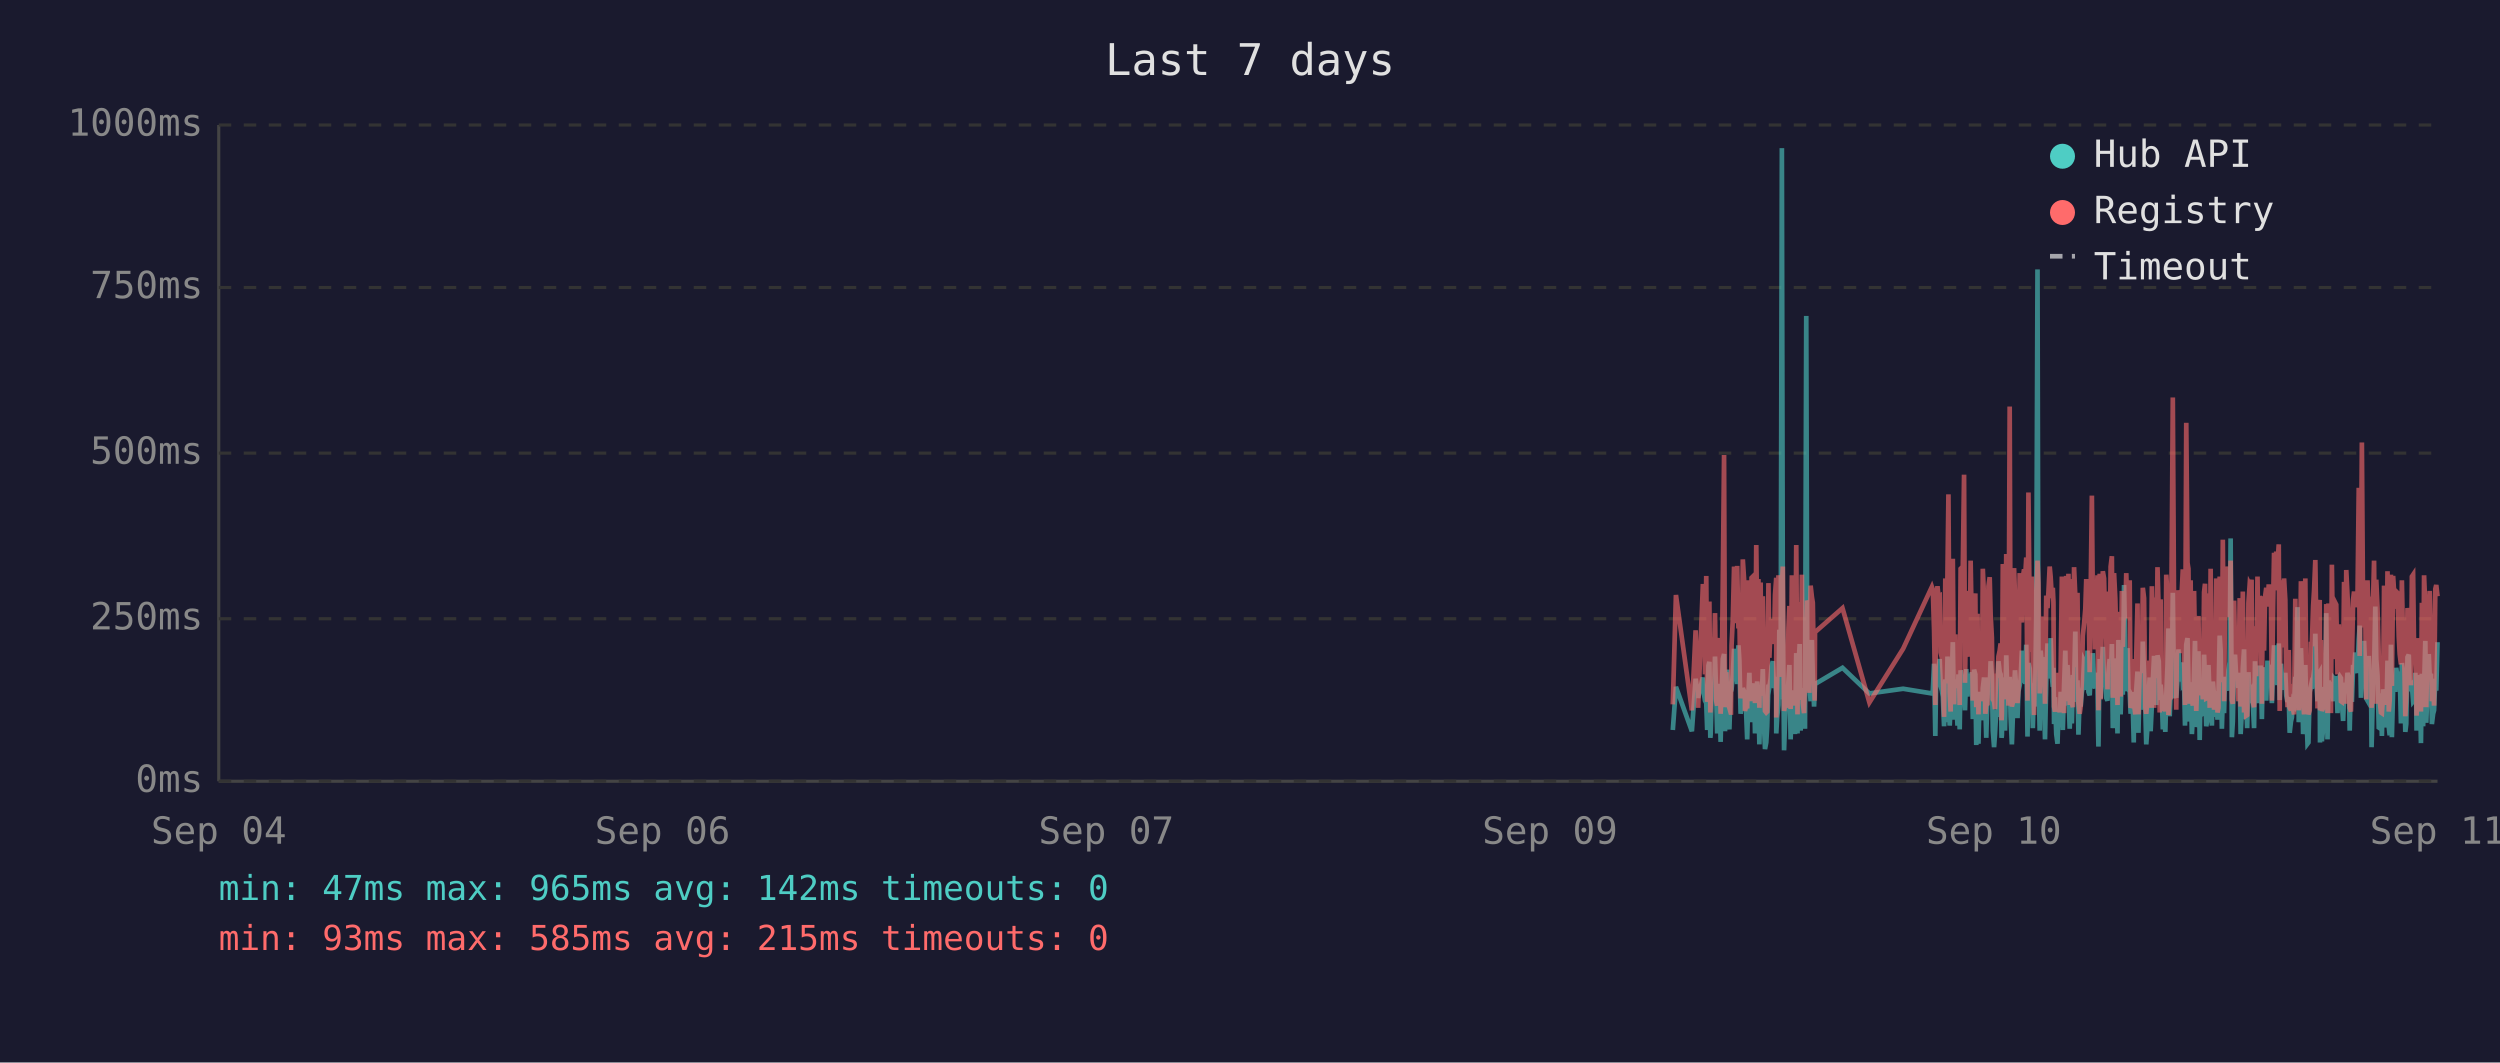
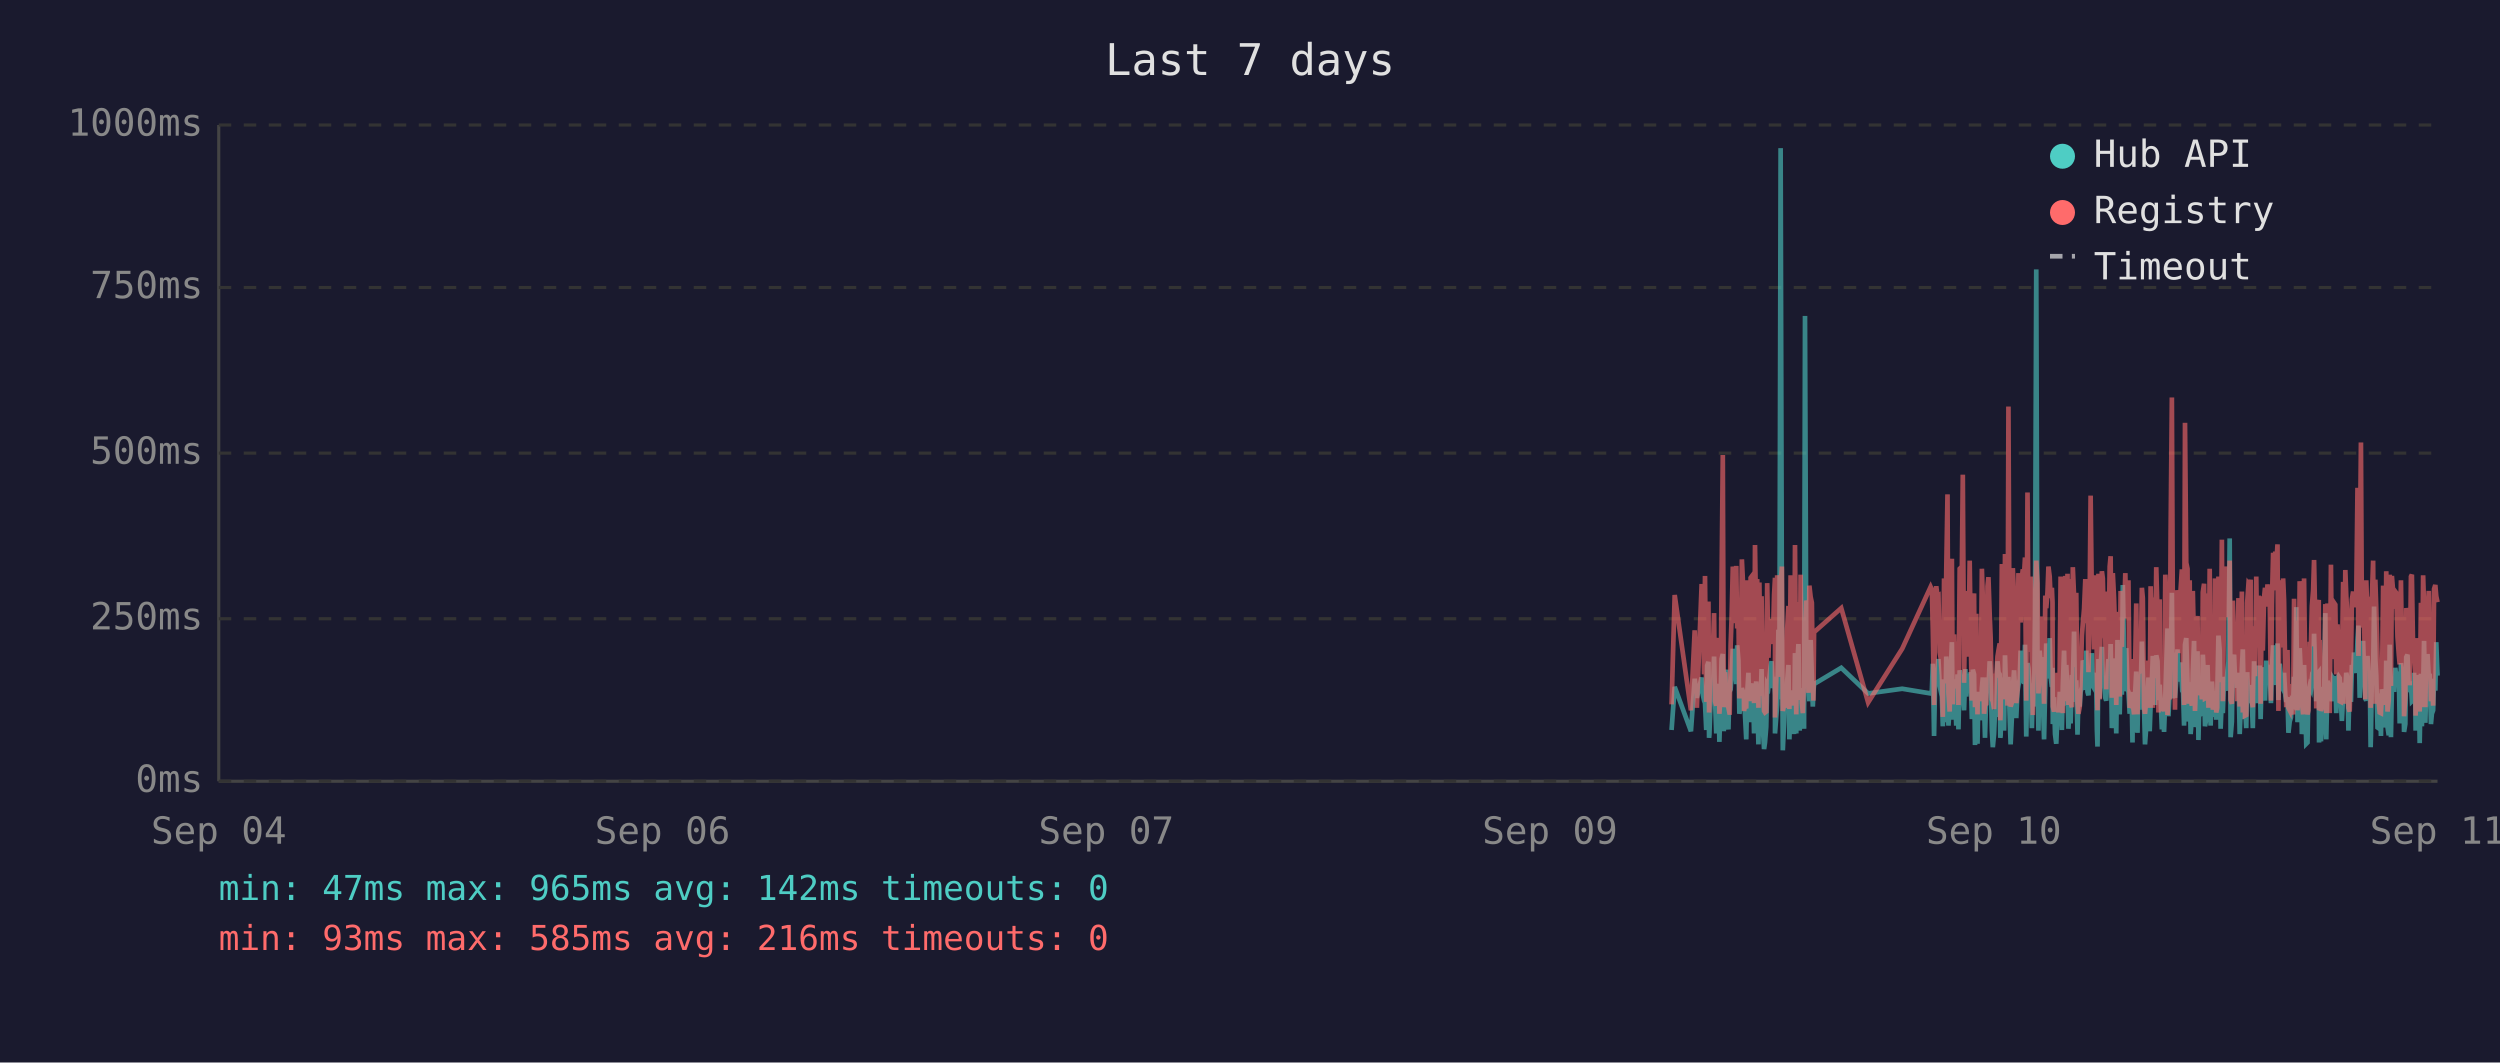
<svg xmlns="http://www.w3.org/2000/svg" viewBox="0 0 800 340" font-family="monospace" font-size="12">
  <rect width="800" height="340" fill="#1a1a2e" />
  <text x="400" y="24" fill="#e0e0e0" font-size="14" text-anchor="middle">Last 7 days</text>
  <line x1="70" y1="40" x2="70" y2="250" stroke="#444" stroke-width="1" />
  <line x1="70" y1="250" x2="780" y2="250" stroke="#444" stroke-width="1" />
  <line x1="70" y1="250" x2="780" y2="250" stroke="#333" stroke-width="1" stroke-dasharray="4" />
  <text x="65" y="250" fill="#888" text-anchor="end" dominant-baseline="middle">0ms</text>
  <line x1="70" y1="198" x2="780" y2="198" stroke="#333" stroke-width="1" stroke-dasharray="4" />
  <text x="65" y="198" fill="#888" text-anchor="end" dominant-baseline="middle">250ms</text>
  <line x1="70" y1="145" x2="780" y2="145" stroke="#333" stroke-width="1" stroke-dasharray="4" />
  <text x="65" y="145" fill="#888" text-anchor="end" dominant-baseline="middle">500ms</text>
  <line x1="70" y1="92" x2="780" y2="92" stroke="#333" stroke-width="1" stroke-dasharray="4" />
  <text x="65" y="92" fill="#888" text-anchor="end" dominant-baseline="middle">750ms</text>
  <line x1="70" y1="40" x2="780" y2="40" stroke="#333" stroke-width="1" stroke-dasharray="4" />
  <text x="65" y="40" fill="#888" text-anchor="end" dominant-baseline="middle">1000ms</text>
  <text x="70" y="270" fill="#888" text-anchor="middle">Sep 04</text>
  <text x="212" y="270" fill="#888" text-anchor="middle">Sep 06</text>
  <text x="354" y="270" fill="#888" text-anchor="middle">Sep 07</text>
  <text x="496" y="270" fill="#888" text-anchor="middle">Sep 09</text>
  <text x="638" y="270" fill="#888" text-anchor="middle">Sep 10</text>
  <text x="780" y="270" fill="#888" text-anchor="middle">Sep 11</text>
-   <polyline points="535.3,233.6 536.3,219.8 541.4,234.0 542.6,217.2 543.4,223.3 544.9,216.8 545.3,222.3 545.6,224.2 546.0,225.0 546.3,233.6 546.7,213.0 547.0,211.8 547.3,236.1 547.4,235.1 547.7,223.8 548.1,221.2 548.5,222.3 548.8,210.1 549.2,223.3 549.5,234.7 549.9,220.6 550.2,218.9 550.6,237.4 550.9,223.1 551.3,210.9 551.7,209.3 552.0,234.0 552.4,217.0 552.7,214.3 553.1,230.9 553.4,233.4 553.8,220.6 553.9,221.2 554.1,220.6 554.5,215.8 554.9,207.6 555.2,216.6 555.6,213.9 555.9,218.9 556.3,206.5 556.6,211.4 557.0,228.4 557.3,226.1 557.7,220.2 558.1,221.2 558.4,221.9 558.8,228.8 559.1,236.6 559.5,221.9 559.8,215.3 560.2,231.1 560.5,221.9 560.9,221.2 561.3,218.7 561.6,234.7 562.0,221.2 562.3,218.1 562.7,223.1 563.0,238.2 563.4,220.8 563.7,224.8 564.1,214.1 564.5,232.6 564.8,239.7 565.2,237.6 565.5,232.6 565.9,219.1 566.2,219.8 566.6,217.2 566.9,213.2 567.3,211.6 567.7,220.2 568.0,216.6 568.4,222.5 568.4,234.7 568.7,229.4 569.1,225.6 569.4,201.5 569.8,223.8 570.2,47.4 570.5,196.0 570.9,240.1 571.2,231.1 571.6,221.0 571.9,225.0 572.3,217.9 572.6,212.8 573.0,236.6 573.4,222.7 573.7,222.9 574.1,221.0 574.4,234.9 574.8,209.0 575.2,234.7 575.5,213.5 575.9,206.1 576.2,233.8 576.6,220.2 576.9,230.7 577.3,223.8 577.6,233.2 578.0,101.1 578.3,207.2 578.7,217.9 579.0,218.9 579.4,224.4 579.8,204.8 580.1,216.6 580.5,226.1 580.7,221.2 580.8,218.9 589.6,213.7 598.2,221.9 609.0,220.4 618.2,221.9 618.5,221.0 618.9,212.4 619.3,235.5 619.6,214.1 620.0,215.3 620.3,214.3 620.7,210.9 621.0,219.5 621.4,221.0 621.7,222.9 622.1,232.4 622.5,217.4 622.8,231.1 623.2,210.1 623.5,216.0 623.9,232.2 624.2,226.1 624.6,216.2 624.9,205.5 625.3,230.3 625.7,217.4 626.0,224.4 626.4,232.2 626.7,215.8 627.1,233.4 627.4,214.5 628.1,219.3 628.5,221.9 628.8,227.3 629.2,214.1 629.6,222.9 629.9,215.6 630.3,218.3 630.6,220.0 631.0,215.1 631.3,230.1 631.7,214.3 632.1,215.8 632.4,238.4 632.8,223.8 633.1,238.0 633.5,222.1 633.8,222.1 634.2,230.5 634.5,220.2 634.9,216.8 635.3,225.6 635.6,236.1 636.0,221.9 636.3,216.8 636.7,220.6 637.0,211.6 637.4,216.6 637.7,233.8 638.1,239.1 638.4,234.9 638.8,227.3 639.2,229.4 639.5,211.6 639.9,215.1 640.2,215.8 640.5,236.1 640.6,235.3 640.9,221.7 641.3,216.8 641.6,233.8 642.0,209.7 642.4,223.8 642.7,222.7 643.1,216.6 643.4,229.4 643.8,238.2 644.1,229.6 644.5,220.4 644.8,214.5 645.2,220.4 645.6,229.8 645.9,221.2 646.3,219.3 646.6,217.4 647.0,208.2 647.3,218.5 647.7,208.2 648.1,218.9 648.4,206.3 648.8,235.7 649.1,212.2 649.5,213.9 649.8,219.8 650.2,218.7 650.5,233.0 650.9,219.3 651.2,226.1 651.6,197.1 652.0,86.2 652.3,216.0 652.7,233.8 653.0,208.2 653.4,213.0 653.7,210.3 654.1,223.3 654.4,236.6 654.8,217.9 655.2,205.9 655.5,216.4 655.9,216.4 656.2,204.2 656.6,216.4 656.9,219.8 657.1,213.7 657.3,231.7 657.6,223.1 658.0,234.9 658.4,238.0 658.7,228.2 659.1,231.5 659.4,222.1 659.8,222.1 660.1,233.6 660.5,219.5 660.9,208.2 661.2,225.8 661.6,212.8 661.9,221.0 662.3,233.2 662.6,224.4 663.0,231.5 663.3,216.0 663.7,218.9 664.1,202.1 664.4,224.6 664.8,217.7 665.1,235.1 665.5,222.9 665.8,226.1 666.2,221.4 666.5,219.8 666.9,211.4 667.3,212.2 667.6,220.8 668.0,208.2 668.3,221.4 668.7,222.5 669.0,214.9 669.4,220.2 669.7,209.0 670.1,219.5 670.4,220.2 670.8,215.3 671.2,218.7 671.4,233.4 671.5,238.9 671.9,210.9 672.2,223.5 672.6,213.2 672.9,207.0 673.3,219.5 673.7,216.4 674.0,223.3 674.4,224.2 674.7,215.3 675.1,210.9 675.4,221.0 675.8,206.1 676.1,233.0 676.5,220.4 676.9,210.7 677.2,220.2 677.6,234.7 677.9,204.8 678.3,219.1 678.6,228.6 679.0,214.3 679.3,222.3 679.7,187.2 680.1,208.6 680.4,221.2 680.8,207.4 681.1,220.6 681.5,221.4 681.8,228.4 682.2,223.5 682.5,226.5 682.8,237.6 682.9,221.4 683.3,234.2 683.6,220.8 684.0,214.9 684.3,234.5 684.7,217.0 685.0,227.1 685.4,221.7 685.7,205.3 686.1,215.6 686.5,226.5 686.8,238.2 687.2,232.6 687.5,223.3 687.9,216.8 688.2,234.0 688.6,225.4 688.9,218.1 689.3,209.9 689.7,218.3 690.0,225.6 690.4,209.7 690.8,211.6 691.1,224.0 691.4,219.1 691.6,221.4 691.8,223.8 692.1,233.4 692.5,226.7 692.9,234.2 693.2,222.9 693.6,213.0 693.9,201.1 694.3,229.2 694.6,220.8 695.0,215.8 695.3,189.7 695.7,223.5 696.1,208.8 696.4,223.3 696.8,217.7 697.1,207.8 697.5,218.1 697.8,213.9 698.2,212.0 698.5,218.9 698.9,218.3 699.2,232.2 699.6,206.3 700.0,204.2 700.3,218.5 700.7,230.9 701.0,218.3 701.4,234.9 701.7,229.8 702.1,215.3 702.4,205.1 702.8,232.6 703.2,231.1 703.5,208.4 703.9,236.8 704.2,218.9 704.6,228.6 704.9,228.4 705.3,209.5 705.6,217.0 706.0,232.4 706.4,230.1 706.7,212.8 707.1,223.8 707.4,221.4 707.8,232.2 708.1,218.1 708.5,222.5 708.8,229.4 709.2,221.2 709.6,230.3 709.9,224.2 710.3,203.4 710.6,208.2 711.0,233.2 711.3,222.9 711.7,228.2 712.0,216.6 712.4,219.3 712.8,221.0 713.1,214.5 713.5,211.8 713.8,172.3 714.2,235.9 714.5,230.9 714.9,211.6 715.2,209.5 715.6,217.2 715.9,218.7 716.3,220.0 716.7,215.3 717.0,234.9 717.4,227.3 717.7,213.9 718.1,207.8 718.4,230.1 718.8,225.4 719.1,233.0 719.5,215.1 719.9,225.0 720.2,219.3 720.5,220.8 720.6,220.6 720.9,225.0 721.3,233.0 721.6,211.6 722.0,222.9 722.4,220.0 722.7,225.0 723.1,213.7 723.4,213.7 723.8,230.1 724.1,213.5 724.5,224.2 724.8,214.9 725.2,224.2 725.6,211.4 726.0,218.7 726.3,212.8 726.7,215.1 727.0,225.0 727.4,213.7 727.7,206.5 728.1,213.9 728.4,217.7 728.8,219.1 729.2,205.9 729.5,224.0 729.9,212.4 730.2,216.4 730.6,219.8 730.9,220.6 731.3,215.3 731.6,222.5 732.0,224.6 732.4,223.1 732.7,234.5 733.1,230.9 733.4,229.6 733.8,224.6 734.1,225.2 734.5,216.6 734.8,218.3 735.2,194.3 735.6,231.1 735.9,223.3 736.3,207.4 736.6,216.2 737.0,234.9 737.3,231.7 737.7,212.8 738.0,226.5 738.4,238.0 738.7,237.6 739.1,221.4 739.5,219.5 739.8,220.4 740.2,217.2 740.5,217.9 740.9,202.8 741.2,216.6 741.6,224.4 742.0,215.6 742.3,215.1 742.4,237.6 742.7,219.8 743.0,237.2 743.4,233.2 743.7,222.9 744.1,224.2 744.4,196.2 744.8,236.6 745.1,217.9 745.5,218.9 745.9,223.3 746.2,218.5 746.6,224.4 746.9,217.2 747.3,217.7 747.6,216.4 748.0,228.2 748.4,217.0 748.7,216.4 749.1,217.0 749.4,224.8 749.8,230.7 750.1,222.5 750.5,218.5 750.8,221.2 751.2,215.3 751.6,217.4 751.9,233.8 752.3,217.4 752.6,224.6 753.0,212.8 753.3,214.9 753.7,208.8 754.0,214.1 754.4,215.3 754.8,204.8 755.1,200.2 755.5,223.3 755.8,211.4 756.2,209.3 756.5,205.1 756.9,215.1 757.2,223.5 757.6,224.2 758.0,209.9 758.3,216.8 758.7,214.9 758.9,239.1 759.0,235.5 759.4,216.4 759.7,214.7 760.1,194.1 760.4,210.9 760.8,216.2 761.2,232.8 761.5,233.0 761.9,221.9 762.2,235.5 762.6,220.6 762.9,222.3 763.3,226.1 763.6,232.8 764.0,211.4 764.4,232.6 764.7,235.3 765.1,206.3 765.4,235.9 765.8,220.4 766.1,217.2 766.5,221.4 766.8,213.7 767.2,217.0 767.6,218.3 767.9,214.9 768.3,231.5 768.6,212.2 769.0,215.1 769.3,217.4 769.7,234.2 770.0,231.7 770.4,210.3 770.8,209.5 771.1,220.2 771.5,219.8 771.8,219.3 772.2,224.4 772.5,224.0 772.9,215.3 773.2,224.4 773.3,233.8 773.6,220.2 774.0,228.6 774.3,216.0 774.7,237.8 775.0,215.6 775.4,232.4 775.7,220.2 776.1,205.1 776.4,231.3 776.8,220.2 777.2,209.3 777.5,216.6 777.9,215.6 778.2,231.7 778.6,228.4 778.9,227.3 779.3,217.2 779.6,221.0 780.0,205.5" fill="none" stroke="#4ecdc4" stroke-width="1.5" opacity="0.6" />
-   <polyline points="535.3,225.4 536.3,190.4 541.4,227.3 542.6,201.7 543.4,226.5 544.9,187.6 545.3,187.6 545.6,215.8 546.0,184.3 546.3,224.6 546.7,206.3 547.0,192.5 547.3,228.0 547.4,225.8 547.7,209.0 548.1,204.0 548.5,209.0 548.8,196.2 549.2,224.4 549.5,225.8 549.9,206.1 550.2,204.2 550.6,228.4 550.9,222.3 551.3,186.0 551.7,145.6 552.0,226.3 552.4,215.1 552.7,226.3 553.1,224.2 553.4,226.5 553.8,228.0 553.9,228.0 554.1,206.5 554.5,198.1 554.9,181.3 555.2,193.1 555.6,199.4 555.9,181.1 556.3,201.1 556.6,196.7 557.0,223.5 557.3,214.9 557.7,179.0 558.1,185.3 558.4,227.5 558.8,225.8 559.1,226.7 559.5,185.7 559.8,209.5 560.2,224.4 560.5,184.9 560.9,184.5 561.3,206.3 561.6,225.0 562.0,174.4 562.3,200.7 562.7,185.3 563.0,226.5 563.4,186.4 563.7,222.7 564.1,190.8 564.5,216.6 564.8,227.5 565.2,228.0 565.5,227.7 565.9,186.6 566.2,210.5 566.6,200.2 566.9,200.4 567.3,198.1 567.7,206.1 568.0,190.4 568.4,184.9 568.4,229.6 568.7,217.7 569.1,184.1 569.4,188.3 569.8,216.6 570.2,187.8 570.5,181.3 570.9,227.5 571.2,225.6 571.6,207.4 571.9,226.5 572.3,201.3 572.6,193.9 573.0,226.9 573.4,184.1 573.7,209.0 574.1,185.5 574.4,225.8 574.8,174.4 575.2,228.6 575.5,192.7 575.9,197.5 576.2,224.0 576.6,183.9 576.9,225.0 577.3,228.2 577.6,216.0 578.0,209.9 578.3,192.2 578.7,193.3 579.0,221.7 579.4,187.4 579.8,191.0 580.1,192.9 580.5,217.2 580.7,224.2 580.8,202.3 589.6,194.6 598.2,224.8 609.0,207.6 618.2,187.8 618.5,188.7 618.9,201.7 619.3,225.6 619.6,191.0 620.0,187.6 620.3,190.8 620.7,190.6 621.0,208.8 621.4,210.5 621.7,216.0 622.1,229.4 622.5,185.1 622.8,218.7 623.2,182.8 623.5,158.2 623.9,221.7 624.2,227.7 624.6,191.8 624.9,178.8 625.3,225.4 625.7,203.0 626.0,219.5 626.4,219.3 626.7,205.3 627.1,225.6 627.4,182.0 628.1,181.3 628.5,151.9 628.8,218.5 629.2,189.1 629.6,208.0 629.9,207.4 630.3,210.1 630.6,179.4 631.0,202.1 631.3,224.2 631.7,194.3 632.1,189.9 632.4,226.3 632.8,196.4 633.1,228.6 633.5,206.5 633.8,217.4 634.2,224.4 634.5,182.0 634.9,191.4 635.3,228.4 635.6,225.4 636.0,225.2 636.3,187.6 636.7,184.7 637.0,196.7 637.4,204.0 637.7,223.8 638.1,224.4 638.4,226.9 638.8,215.6 639.2,216.8 639.5,210.1 639.9,208.2 640.2,205.9 640.5,230.5 640.6,228.4 640.9,180.5 641.3,186.4 641.6,223.8 642.0,177.3 642.4,184.7 642.7,225.8 643.1,130.1 643.4,217.2 643.8,226.1 644.1,224.8 644.5,181.8 644.8,190.8 645.2,201.7 645.6,225.0 645.9,221.0 646.3,183.4 646.6,192.7 647.0,199.2 647.3,184.9 647.7,182.2 648.1,183.9 648.4,178.4 648.8,224.2 649.1,157.6 649.5,197.7 649.8,208.6 650.2,184.5 650.5,214.1 650.9,228.8 651.2,206.5 651.6,194.6 652.0,179.4 652.3,186.6 652.7,221.9 653.0,214.1 653.4,203.6 653.7,197.3 654.1,208.8 654.4,225.2 654.8,190.6 655.2,194.6 655.5,189.5 655.9,181.3 656.2,184.5 656.6,191.4 656.9,188.1 657.1,192.7 657.3,226.1 657.6,227.7 658.0,225.0 658.4,223.5 658.7,215.3 659.1,228.0 659.4,215.1 659.8,184.5 660.1,215.3 660.5,228.2 660.9,197.3 661.2,184.3 661.6,224.4 661.9,183.6 662.3,225.6 662.6,185.3 663.0,224.8 663.3,226.3 663.7,181.5 664.1,190.8 664.4,213.5 664.8,189.7 665.1,225.0 665.5,228.4 665.8,226.3 666.2,217.7 666.5,203.4 666.9,199.6 667.3,194.8 667.6,185.3 668.0,199.4 668.3,188.9 668.7,215.1 669.0,190.6 669.4,158.6 669.7,192.7 670.1,187.8 670.4,207.8 670.8,195.0 671.2,184.1 671.4,216.0 671.5,227.3 671.9,183.6 672.2,223.8 672.6,194.3 672.9,182.8 673.3,185.1 673.7,202.3 674.0,204.4 674.4,220.6 674.7,189.3 675.1,207.8 675.4,181.3 675.8,178.0 676.1,223.3 676.5,183.4 676.9,191.6 677.2,204.0 677.6,225.6 677.9,195.8 678.3,210.1 678.6,222.9 679.0,189.1 679.3,207.0 679.7,191.2 680.1,197.5 680.4,183.4 680.8,197.9 681.1,193.5 681.5,185.7 681.8,226.5 682.2,225.4 682.5,210.9 682.8,226.7 682.9,225.2 683.3,228.6 683.6,210.1 684.0,193.1 684.3,228.6 684.7,214.7 685.0,214.9 685.4,214.5 685.7,188.1 686.1,191.4 686.5,226.3 686.8,228.4 687.2,223.8 687.5,211.4 687.9,216.8 688.2,226.5 688.6,187.6 688.9,203.4 689.3,226.5 689.7,191.2 690.0,217.0 690.4,181.5 690.8,196.2 691.1,228.0 691.4,191.8 691.6,225.8 691.8,225.8 692.1,227.5 692.5,218.3 692.9,227.7 693.2,183.9 693.6,190.6 693.9,228.8 694.3,222.9 694.6,223.8 695.0,170.4 695.3,127.2 695.7,196.0 696.1,199.6 696.4,227.1 696.8,188.9 697.1,191.6 697.5,209.0 697.8,192.5 698.2,188.5 698.5,182.2 698.9,209.0 699.2,225.6 699.6,135.3 700.0,180.1 700.3,182.0 700.7,225.2 701.0,185.7 701.4,223.8 701.7,225.8 702.1,189.1 702.4,207.0 702.8,227.5 703.2,216.0 703.5,197.1 703.9,222.5 704.2,214.5 704.6,217.2 704.9,223.8 705.3,189.5 705.6,186.8 706.0,223.5 706.4,223.3 706.7,189.9 707.1,226.5 707.4,182.0 707.8,224.2 708.1,205.3 708.5,227.1 708.8,224.0 709.2,185.1 709.6,228.0 709.9,226.5 710.3,184.5 710.6,207.2 711.0,218.3 711.3,172.7 711.7,224.4 712.0,195.0 712.4,189.7 712.8,181.3 713.1,185.1 713.5,197.5 713.8,179.4 714.2,224.0 714.5,225.2 714.9,192.2 715.2,205.9 715.6,207.4 715.9,210.5 716.3,224.4 716.7,191.4 717.0,226.1 717.4,218.3 717.7,189.3 718.1,228.0 718.4,209.0 718.8,229.0 719.1,228.8 719.5,192.9 719.9,187.0 720.2,187.6 720.5,185.5 720.6,208.0 720.9,224.6 721.3,226.3 721.6,200.4 722.0,216.4 722.4,184.5 722.7,207.2 723.1,190.8 723.4,191.8 723.8,225.2 724.1,190.8 724.5,208.2 724.8,191.2 725.2,188.1 725.6,194.1 726.0,187.0 726.3,193.1 726.7,189.7 727.0,224.2 727.4,193.3 727.7,176.9 728.1,188.9 728.4,176.5 728.8,180.7 729.2,174.2 729.5,227.5 729.9,185.7 730.2,191.0 730.6,207.2 730.9,185.1 731.3,192.0 731.6,216.6 732.0,226.3 732.4,208.0 732.7,226.5 733.1,227.3 733.4,218.9 733.8,227.1 734.1,228.6 734.5,191.6 734.8,227.1 735.2,198.6 735.6,227.3 735.9,218.9 736.3,186.0 736.6,191.0 737.0,224.6 737.3,228.6 737.7,185.1 738.0,217.4 738.4,223.8 738.7,228.6 739.1,227.3 739.5,206.1 739.8,206.1 740.2,193.9 740.5,188.9 740.9,179.2 741.2,200.0 741.6,226.7 742.0,193.9 742.3,192.0 742.4,227.3 742.7,204.8 743.0,227.5 743.4,226.5 743.7,225.4 744.1,226.7 744.4,193.3 744.8,228.2 745.1,193.1 745.5,209.0 745.9,228.2 746.2,180.7 746.6,210.9 746.9,197.7 747.3,192.9 747.6,193.5 748.0,215.8 748.4,199.8 748.7,207.2 749.1,224.4 749.4,224.6 749.8,214.7 750.1,186.2 750.5,225.2 750.8,182.4 751.2,190.6 751.6,197.5 751.9,226.5 752.3,227.7 752.6,212.0 753.0,191.8 753.3,189.3 753.7,194.3 754.0,191.4 754.4,191.4 754.8,156.1 755.1,209.9 755.5,184.3 755.8,141.6 756.2,198.8 756.5,200.7 756.9,195.8 757.2,223.8 757.6,185.7 758.0,197.7 758.3,191.0 758.7,193.5 758.9,226.5 759.0,223.1 759.4,191.6 759.7,179.4 760.1,225.2 760.4,185.5 760.8,194.6 761.2,209.9 761.5,224.2 761.9,228.0 762.2,228.2 762.6,222.5 762.9,187.4 763.3,200.2 763.6,225.6 764.0,182.8 764.4,227.7 764.7,224.0 765.1,183.9 765.4,219.5 765.8,184.3 766.1,189.3 766.5,194.8 766.8,189.3 767.2,189.7 767.6,203.8 767.9,209.3 768.3,212.6 768.6,185.7 769.0,206.5 769.3,207.4 769.7,229.2 770.0,222.7 770.4,194.6 770.8,196.9 771.1,204.0 771.5,219.3 771.8,184.5 772.2,183.9 772.5,208.4 772.9,209.5 773.2,215.1 773.3,229.0 773.6,204.2 774.0,216.2 774.3,208.2 774.7,227.7 775.0,192.9 775.4,226.3 775.7,184.1 776.1,194.3 776.4,226.3 776.8,207.8 777.2,197.3 777.5,189.1 777.9,204.4 778.2,224.4 778.6,217.4 778.9,225.8 779.3,188.5 779.6,187.2 780.0,190.8" fill="none" stroke="#ff6b6b" stroke-width="1.5" opacity="0.6" />
+   <polyline points="534.9,233.6 535.9,219.8 541.1,234.0 542.3,217.2 543.0,223.3 544.5,216.8 544.9,222.3 545.3,224.2 545.6,225.0 546.0,233.6 546.3,213.0 546.7,211.8 546.9,236.1 547.0,235.1 547.4,223.8 547.7,221.2 548.1,222.3 548.5,210.1 548.8,223.3 549.2,234.7 549.5,220.6 549.9,218.9 550.2,237.4 550.6,223.1 550.9,210.9 551.3,209.3 551.6,234.0 552.0,217.0 552.4,214.3 552.7,230.9 553.1,233.4 553.4,220.6 553.5,221.2 553.8,220.6 554.1,215.8 554.5,207.6 554.9,216.6 555.2,213.9 555.6,218.9 555.9,206.5 556.3,211.4 556.6,228.4 557.0,226.1 557.4,220.2 557.7,221.2 558.1,221.9 558.4,228.8 558.8,236.6 559.1,221.9 559.5,215.3 559.8,231.1 560.2,221.9 560.5,221.2 560.9,218.7 561.3,234.7 561.6,221.2 562.0,218.1 562.3,223.1 562.7,238.2 563.0,220.8 563.4,224.8 563.7,214.1 564.1,232.6 564.5,239.7 564.8,237.6 565.2,232.6 565.5,219.1 565.9,219.8 566.2,217.2 566.6,213.2 566.9,211.6 567.3,220.2 567.7,216.6 568.0,222.5 568.0,234.7 568.4,229.4 568.7,225.6 569.1,201.5 569.4,223.8 569.8,47.4 570.2,196.0 570.5,240.1 570.9,231.1 571.2,221.0 571.6,225.0 571.9,217.9 572.3,212.8 572.6,236.6 573.0,222.7 573.3,222.9 573.7,221.0 574.1,234.9 574.4,209.0 574.8,234.7 575.1,213.5 575.5,206.1 575.9,233.8 576.2,220.2 576.6,230.7 576.9,223.8 577.3,233.2 577.6,101.1 578.0,207.2 578.3,217.9 578.7,218.9 579.0,224.4 579.4,204.8 579.8,216.6 580.1,226.1 580.3,221.2 580.5,218.9 589.2,213.7 597.8,221.9 608.7,220.4 617.8,221.9 618.2,221.0 618.5,212.4 618.9,235.5 619.3,214.1 619.6,215.3 620.0,214.3 620.3,210.9 620.7,219.5 621.0,221.0 621.4,222.9 621.7,232.4 622.1,217.4 622.5,231.1 622.8,210.1 623.2,216.0 623.5,232.2 623.9,226.1 624.2,216.2 624.6,205.5 624.9,230.3 625.3,217.4 625.7,224.4 626.0,232.2 626.4,215.8 626.7,233.4 627.1,214.5 627.8,219.3 628.1,221.9 628.5,227.3 628.9,214.1 629.2,222.9 629.6,215.6 629.9,218.3 630.3,220.0 630.6,215.1 631.0,230.1 631.3,214.3 631.7,215.8 632.0,238.4 632.4,223.8 632.8,238.0 633.1,222.1 633.5,222.1 633.8,230.5 634.2,220.2 634.5,216.8 634.9,225.6 635.2,236.1 635.6,221.9 636.0,216.8 636.3,220.6 636.7,211.6 637.0,216.6 637.4,233.8 637.7,239.1 638.1,234.9 638.4,227.3 638.8,229.4 639.2,211.6 639.5,215.1 639.9,215.8 640.1,236.1 640.2,235.3 640.6,221.7 640.9,216.8 641.3,233.8 641.6,209.7 642.0,223.8 642.4,222.7 642.7,216.6 643.1,229.4 643.4,238.2 643.8,229.6 644.1,220.4 644.5,214.5 644.8,220.4 645.2,229.8 645.6,221.2 645.9,219.3 646.3,217.4 646.6,208.2 647.0,218.5 647.3,208.2 647.7,218.9 648.0,206.3 648.4,235.7 648.8,212.2 649.1,213.9 649.5,219.8 649.8,218.7 650.2,233.0 650.5,219.3 650.9,226.1 651.2,197.1 651.6,86.2 652.0,216.0 652.3,233.8 652.7,208.2 653.0,213.0 653.4,210.3 653.7,223.3 654.1,236.6 654.5,217.9 654.8,205.9 655.2,216.4 655.5,216.4 655.9,204.2 656.2,216.4 656.6,219.8 656.8,213.7 656.9,231.7 657.3,223.1 657.6,234.9 658.0,238.0 658.4,228.2 658.7,231.5 659.1,222.1 659.4,222.1 659.8,233.6 660.1,219.5 660.5,208.2 660.9,225.8 661.2,212.8 661.6,221.0 661.9,233.2 662.3,224.4 662.6,231.5 663.0,216.0 663.3,218.9 663.7,202.1 664.0,224.6 664.4,217.7 664.8,235.1 665.1,222.9 665.5,226.1 665.8,221.4 666.2,219.8 666.5,211.4 666.9,212.2 667.3,220.8 667.6,208.2 668.0,221.4 668.3,222.5 668.7,214.9 669.0,220.2 669.4,209.0 669.7,219.5 670.1,220.2 670.4,215.3 670.8,218.7 671.0,233.4 671.2,238.9 671.5,210.9 671.9,223.5 672.2,213.2 672.6,207.0 672.9,219.5 673.3,216.4 673.7,223.3 674.0,224.2 674.4,215.3 674.7,210.9 675.1,221.0 675.4,206.1 675.8,233.0 676.1,220.4 676.5,210.7 676.9,220.2 677.2,234.7 677.6,204.8 677.9,219.1 678.3,228.6 678.6,214.3 679.0,222.3 679.3,187.2 679.7,208.6 680.1,221.2 680.4,207.4 680.8,220.6 681.1,221.4 681.5,228.4 681.8,223.5 682.2,226.5 682.4,237.6 682.5,221.4 682.9,234.2 683.3,220.8 683.6,214.9 684.0,234.5 684.3,217.0 684.7,227.1 685.0,221.7 685.4,205.3 685.7,215.6 686.1,226.5 686.4,238.2 686.8,232.6 687.2,223.3 687.5,216.8 687.9,234.0 688.2,225.4 688.6,218.1 688.9,209.9 689.3,218.3 689.6,225.6 690.0,209.7 690.4,211.6 690.7,224.0 691.1,219.1 691.2,221.4 691.4,223.8 691.8,233.4 692.1,226.7 692.5,234.2 692.9,222.9 693.2,213.0 693.6,201.1 693.9,229.2 694.3,220.8 694.6,215.8 695.0,189.7 695.3,223.5 695.7,208.8 696.0,223.3 696.4,217.7 696.8,207.8 697.1,218.1 697.5,213.9 697.8,212.0 698.2,218.9 698.5,218.3 698.9,232.2 699.2,206.3 699.6,204.2 700.0,218.5 700.3,230.9 700.7,218.3 701.0,234.9 701.4,229.8 701.7,215.3 702.1,205.1 702.4,232.6 702.8,231.1 703.2,208.4 703.5,236.8 703.9,218.9 704.2,228.6 704.6,228.4 704.9,209.5 705.3,217.0 705.6,232.4 706.0,230.1 706.4,212.8 706.7,223.8 707.1,221.4 707.4,232.2 707.8,218.1 708.1,222.5 708.5,229.4 708.8,221.2 709.2,230.3 709.5,224.2 709.9,203.4 710.3,208.2 710.6,233.2 711.0,222.9 711.3,228.2 711.7,216.6 712.0,219.3 712.4,221.0 712.8,214.5 713.1,211.8 713.5,172.3 713.8,235.9 714.2,230.9 714.5,211.6 714.9,209.5 715.2,217.2 715.6,218.7 715.9,220.0 716.3,215.3 716.7,234.9 717.0,227.3 717.4,213.9 717.7,207.8 718.1,230.1 718.4,225.4 718.8,233.0 719.1,215.1 719.5,225.0 719.9,219.3 720.2,220.8 720.2,220.6 720.6,225.0 720.9,233.0 721.3,211.6 721.6,222.9 722.0,220.0 722.3,225.0 722.7,213.7 723.1,213.7 723.4,230.1 723.8,213.5 724.1,224.2 724.5,214.9 724.8,224.2 725.2,211.4 725.6,218.7 726.0,212.8 726.3,215.1 726.7,225.0 727.0,213.7 727.4,206.5 727.7,213.9 728.1,217.7 728.4,219.1 728.8,205.9 729.1,224.0 729.5,212.4 729.9,216.4 730.2,219.8 730.6,220.6 730.9,215.3 731.3,222.5 731.6,224.6 732.0,223.1 732.3,234.5 732.7,230.9 733.1,229.6 733.4,224.6 733.8,225.2 734.1,216.6 734.5,218.3 734.8,194.3 735.2,231.1 735.6,223.3 735.9,207.4 736.3,216.2 736.6,234.9 737.0,231.7 737.3,212.8 737.7,226.5 738.0,238.0 738.4,237.6 738.7,221.4 739.1,219.5 739.5,220.4 739.8,217.2 740.2,217.9 740.5,202.8 740.9,216.6 741.2,224.4 741.6,215.6 742.0,215.1 742.1,237.6 742.3,219.8 742.7,237.2 743.0,233.2 743.4,222.9 743.7,224.2 744.1,196.2 744.4,236.6 744.8,217.9 745.1,218.9 745.5,223.3 745.9,218.5 746.2,224.4 746.6,217.2 746.9,217.7 747.3,216.4 747.6,228.2 748.0,217.0 748.3,216.4 748.7,217.0 749.1,224.8 749.4,230.7 749.8,222.5 750.1,218.5 750.5,221.2 750.8,215.3 751.2,217.4 751.5,233.8 751.9,217.4 752.3,224.6 752.6,212.8 753.0,214.9 753.3,208.8 753.7,214.1 754.0,215.3 754.4,204.8 754.7,200.2 755.1,223.3 755.5,211.4 755.8,209.3 756.2,205.1 756.5,215.1 756.9,223.5 757.2,224.2 757.6,209.9 758.0,216.8 758.3,214.9 758.6,239.1 758.7,235.5 759.0,216.4 759.4,214.7 759.7,194.1 760.1,210.9 760.4,216.2 760.8,232.8 761.1,233.0 761.5,221.9 761.9,235.5 762.2,220.6 762.6,222.3 762.9,226.1 763.3,232.8 763.6,211.4 764.0,232.6 764.4,235.3 764.7,206.3 765.1,235.9 765.4,220.4 765.8,217.2 766.1,221.4 766.5,213.7 766.8,217.0 767.2,218.3 767.6,214.9 767.9,231.5 768.3,212.2 768.6,215.1 769.0,217.4 769.3,234.2 769.7,231.7 770.0,210.3 770.4,209.5 770.8,220.2 771.1,219.8 771.5,219.3 771.8,224.4 772.2,224.0 772.5,215.3 772.9,224.4 773.0,233.8 773.2,220.2 773.6,228.6 774.0,216.0 774.3,237.8 774.7,215.6 775.0,232.4 775.4,220.2 775.7,205.1 776.1,231.3 776.4,220.2 776.8,209.3 777.2,216.6 777.5,215.6 777.9,231.7 778.2,228.4 778.6,227.3 778.9,217.2 779.3,221.0 779.6,205.5 780.0,216.2" fill="none" stroke="#4ecdc4" stroke-width="1.5" opacity="0.6" />
+   <polyline points="534.9,225.4 535.9,190.4 541.1,227.3 542.3,201.7 543.0,226.5 544.5,187.6 544.9,187.6 545.3,215.8 545.6,184.3 546.0,224.6 546.3,206.3 546.7,192.5 546.9,228.0 547.0,225.8 547.4,209.0 547.7,204.0 548.1,209.0 548.5,196.2 548.8,224.4 549.2,225.8 549.5,206.1 549.9,204.2 550.2,228.4 550.6,222.3 550.9,186.0 551.3,145.6 551.6,226.3 552.0,215.1 552.4,226.3 552.7,224.2 553.1,226.5 553.4,228.0 553.5,228.0 553.8,206.5 554.1,198.1 554.5,181.3 554.9,193.1 555.2,199.4 555.6,181.1 555.9,201.1 556.3,196.7 556.6,223.5 557.0,214.9 557.4,179.0 557.7,185.3 558.1,227.5 558.4,225.8 558.8,226.7 559.1,185.7 559.5,209.5 559.8,224.4 560.2,184.9 560.5,184.5 560.9,206.3 561.3,225.0 561.6,174.4 562.0,200.7 562.3,185.3 562.7,226.5 563.0,186.4 563.4,222.7 563.7,190.8 564.1,216.6 564.5,227.5 564.8,228.0 565.2,227.7 565.5,186.6 565.9,210.5 566.2,200.2 566.6,200.4 566.9,198.1 567.3,206.1 567.7,190.4 568.0,184.9 568.0,229.6 568.4,217.7 568.7,184.1 569.1,188.3 569.4,216.6 569.8,187.8 570.2,181.3 570.5,227.5 570.9,225.6 571.2,207.4 571.6,226.5 571.9,201.3 572.3,193.9 572.6,226.9 573.0,184.1 573.3,209.0 573.7,185.5 574.1,225.8 574.4,174.4 574.8,228.6 575.1,192.7 575.5,197.5 575.9,224.0 576.2,183.9 576.6,225.0 576.9,228.2 577.3,216.0 577.6,209.9 578.0,192.2 578.3,193.3 578.7,221.7 579.0,187.4 579.4,191.0 579.8,192.9 580.1,217.2 580.3,224.2 580.5,202.3 589.2,194.6 597.8,224.8 608.7,207.6 617.8,187.8 618.2,188.7 618.5,201.7 618.9,225.6 619.3,191.0 619.6,187.6 620.0,190.8 620.3,190.6 620.7,208.8 621.0,210.5 621.4,216.0 621.7,229.4 622.1,185.1 622.5,218.7 622.8,182.8 623.2,158.2 623.5,221.7 623.9,227.7 624.2,191.8 624.6,178.8 624.9,225.4 625.3,203.0 625.7,219.5 626.0,219.3 626.4,205.3 626.7,225.6 627.1,182.0 627.8,181.3 628.1,151.9 628.5,218.5 628.9,189.1 629.2,208.0 629.6,207.4 629.9,210.1 630.3,179.4 630.6,202.1 631.0,224.2 631.3,194.3 631.7,189.9 632.0,226.3 632.4,196.4 632.8,228.6 633.1,206.5 633.5,217.4 633.8,224.4 634.2,182.0 634.5,191.4 634.9,228.4 635.2,225.4 635.6,225.2 636.0,187.6 636.3,184.7 636.7,196.7 637.0,204.0 637.4,223.8 637.7,224.4 638.1,226.9 638.4,215.6 638.8,216.8 639.2,210.1 639.5,208.2 639.9,205.9 640.1,230.5 640.2,228.4 640.6,180.5 640.9,186.4 641.3,223.8 641.6,177.3 642.0,184.7 642.4,225.8 642.7,130.1 643.1,217.2 643.4,226.1 643.8,224.8 644.1,181.8 644.5,190.8 644.8,201.7 645.2,225.0 645.6,221.0 645.9,183.4 646.3,192.7 646.6,199.2 647.0,184.9 647.3,182.2 647.7,183.9 648.0,178.4 648.4,224.2 648.8,157.6 649.1,197.7 649.5,208.6 649.8,184.5 650.2,214.1 650.5,228.8 650.9,206.5 651.2,194.6 651.6,179.4 652.0,186.6 652.3,221.9 652.7,214.1 653.0,203.6 653.4,197.3 653.7,208.8 654.1,225.2 654.5,190.6 654.8,194.6 655.2,189.5 655.5,181.3 655.9,184.5 656.2,191.4 656.6,188.1 656.8,192.7 656.9,226.1 657.3,227.7 657.6,225.0 658.0,223.5 658.4,215.3 658.7,228.0 659.1,215.1 659.4,184.5 659.8,215.3 660.1,228.2 660.5,197.3 660.9,184.3 661.2,224.4 661.6,183.6 661.9,225.6 662.3,185.3 662.6,224.8 663.0,226.3 663.3,181.5 663.7,190.8 664.0,213.5 664.4,189.7 664.8,225.0 665.1,228.4 665.5,226.3 665.8,217.7 666.2,203.4 666.5,199.6 666.9,194.8 667.3,185.3 667.6,199.4 668.0,188.9 668.3,215.1 668.7,190.6 669.0,158.6 669.4,192.7 669.7,187.8 670.1,207.8 670.4,195.0 670.8,184.1 671.0,216.0 671.2,227.3 671.5,183.6 671.9,223.8 672.2,194.3 672.6,182.8 672.9,185.1 673.3,202.3 673.7,204.4 674.0,220.6 674.4,189.3 674.7,207.8 675.1,181.3 675.4,178.0 675.8,223.3 676.1,183.4 676.5,191.6 676.9,204.0 677.2,225.6 677.6,195.8 677.9,210.1 678.3,222.9 678.6,189.1 679.0,207.0 679.3,191.2 679.7,197.5 680.1,183.4 680.4,197.9 680.8,193.5 681.1,185.7 681.5,226.5 681.8,225.4 682.2,210.9 682.4,226.7 682.5,225.2 682.9,228.6 683.3,210.1 683.6,193.1 684.0,228.6 684.3,214.7 684.7,214.9 685.0,214.5 685.4,188.1 685.7,191.4 686.1,226.3 686.4,228.4 686.8,223.8 687.2,211.4 687.5,216.8 687.9,226.5 688.2,187.6 688.6,203.4 688.9,226.5 689.3,191.2 689.6,217.0 690.0,181.5 690.4,196.2 690.7,228.0 691.1,191.8 691.2,225.8 691.4,225.8 691.8,227.5 692.1,218.3 692.5,227.7 692.9,183.9 693.2,190.6 693.6,228.8 693.9,222.9 694.3,223.8 694.6,170.4 695.0,127.2 695.3,196.0 695.7,199.6 696.0,227.1 696.4,188.9 696.8,191.6 697.1,209.0 697.5,192.5 697.8,188.5 698.2,182.2 698.5,209.0 698.9,225.6 699.2,135.3 699.6,180.1 700.0,182.0 700.3,225.2 700.7,185.7 701.0,223.8 701.4,225.8 701.7,189.1 702.1,207.0 702.4,227.5 702.8,216.0 703.2,197.1 703.5,222.5 703.9,214.5 704.2,217.2 704.6,223.8 704.9,189.5 705.3,186.8 705.6,223.5 706.0,223.3 706.4,189.9 706.7,226.5 707.1,182.0 707.4,224.2 707.8,205.3 708.1,227.1 708.5,224.0 708.8,185.1 709.2,228.0 709.5,226.5 709.9,184.5 710.3,207.2 710.6,218.3 711.0,172.7 711.3,224.4 711.7,195.0 712.0,189.7 712.4,181.3 712.8,185.1 713.1,197.5 713.5,179.4 713.8,224.0 714.2,225.2 714.5,192.2 714.9,205.9 715.2,207.4 715.6,210.5 715.9,224.4 716.3,191.4 716.7,226.1 717.0,218.3 717.4,189.3 717.7,228.0 718.1,209.0 718.4,229.0 718.8,228.8 719.1,192.9 719.5,187.0 719.9,187.6 720.2,185.5 720.2,208.0 720.6,224.6 720.9,226.3 721.3,200.4 721.6,216.4 722.0,184.5 722.3,207.2 722.7,190.8 723.1,191.8 723.4,225.2 723.8,190.8 724.1,208.2 724.5,191.2 724.8,188.1 725.2,194.1 725.6,187.0 726.0,193.1 726.3,189.7 726.7,224.2 727.0,193.3 727.4,176.9 727.7,188.9 728.1,176.5 728.4,180.7 728.8,174.2 729.1,227.5 729.5,185.7 729.9,191.0 730.2,207.2 730.6,185.1 730.9,192.0 731.3,216.6 731.6,226.3 732.0,208.0 732.3,226.5 732.7,227.3 733.1,218.9 733.4,227.1 733.8,228.6 734.1,191.6 734.5,227.1 734.8,198.6 735.2,227.3 735.6,218.9 735.9,186.0 736.3,191.0 736.6,224.6 737.0,228.6 737.3,185.1 737.7,217.4 738.0,223.8 738.4,228.6 738.7,227.3 739.1,206.1 739.5,206.1 739.8,193.9 740.2,188.9 740.5,179.2 740.9,200.0 741.2,226.7 741.6,193.9 742.0,192.0 742.1,227.3 742.3,204.8 742.7,227.5 743.0,226.5 743.4,225.4 743.7,226.7 744.1,193.3 744.4,228.2 744.8,193.1 745.1,209.0 745.5,228.2 745.9,180.7 746.2,210.9 746.6,197.7 746.9,192.9 747.3,193.5 747.6,215.8 748.0,199.8 748.3,207.2 748.7,224.4 749.1,224.6 749.4,214.7 749.8,186.2 750.1,225.2 750.5,182.4 750.8,190.6 751.2,197.5 751.5,226.5 751.9,227.7 752.3,212.0 752.6,191.8 753.0,189.3 753.3,194.3 753.7,191.4 754.0,191.4 754.4,156.1 754.7,209.9 755.1,184.3 755.5,141.6 755.8,198.8 756.2,200.7 756.5,195.8 756.9,223.8 757.2,185.7 757.6,197.7 758.0,191.0 758.3,193.5 758.6,226.5 758.7,223.1 759.0,191.6 759.4,179.4 759.7,225.2 760.1,185.5 760.4,194.6 760.8,209.9 761.1,224.2 761.5,228.0 761.9,228.2 762.2,222.5 762.6,187.4 762.9,200.2 763.3,225.6 763.6,182.8 764.0,227.7 764.4,224.0 764.7,183.9 765.1,219.5 765.4,184.3 765.8,189.3 766.1,194.8 766.5,189.3 766.8,189.7 767.2,203.8 767.6,209.3 767.9,212.6 768.3,185.7 768.6,206.5 769.0,207.4 769.3,229.2 769.7,222.7 770.0,194.6 770.4,196.9 770.8,204.0 771.1,219.3 771.5,184.5 771.8,183.9 772.2,208.4 772.5,209.5 772.9,215.1 773.0,229.0 773.2,204.2 773.6,216.2 774.0,208.2 774.3,227.7 774.7,192.9 775.0,226.3 775.4,184.1 775.7,194.3 776.1,226.3 776.4,207.8 776.8,197.3 777.2,189.1 777.5,204.4 777.9,224.4 778.2,217.4 778.6,225.8 778.9,188.5 779.3,187.2 779.6,190.8 780.0,192.7" fill="none" stroke="#ff6b6b" stroke-width="1.5" opacity="0.6" />
  <circle cx="660" cy="50" r="4" fill="#4ecdc4" />
  <text x="670" y="50" fill="#e0e0e0" dominant-baseline="middle">Hub API</text>
  <circle cx="660" cy="68" r="4" fill="#ff6b6b" />
  <text x="670" y="68" fill="#e0e0e0" dominant-baseline="middle">Registry</text>
  <line x1="656" y1="82" x2="664" y2="82" stroke="#e0e0e0" stroke-width="1.5" stroke-dasharray="4,3" opacity="0.7" />
  <text x="670" y="86" fill="#e0e0e0" dominant-baseline="middle">Timeout</text>
  <text x="70" y="288" fill="#4ecdc4" font-size="11">min: 47ms  max: 965ms  avg: 142ms  timeouts: 0</text>
-   <text x="70" y="304" fill="#ff6b6b" font-size="11">min: 93ms  max: 585ms  avg: 215ms  timeouts: 0</text>
+   <text x="70" y="304" fill="#ff6b6b" font-size="11">min: 93ms  max: 585ms  avg: 216ms  timeouts: 0</text>
</svg>
